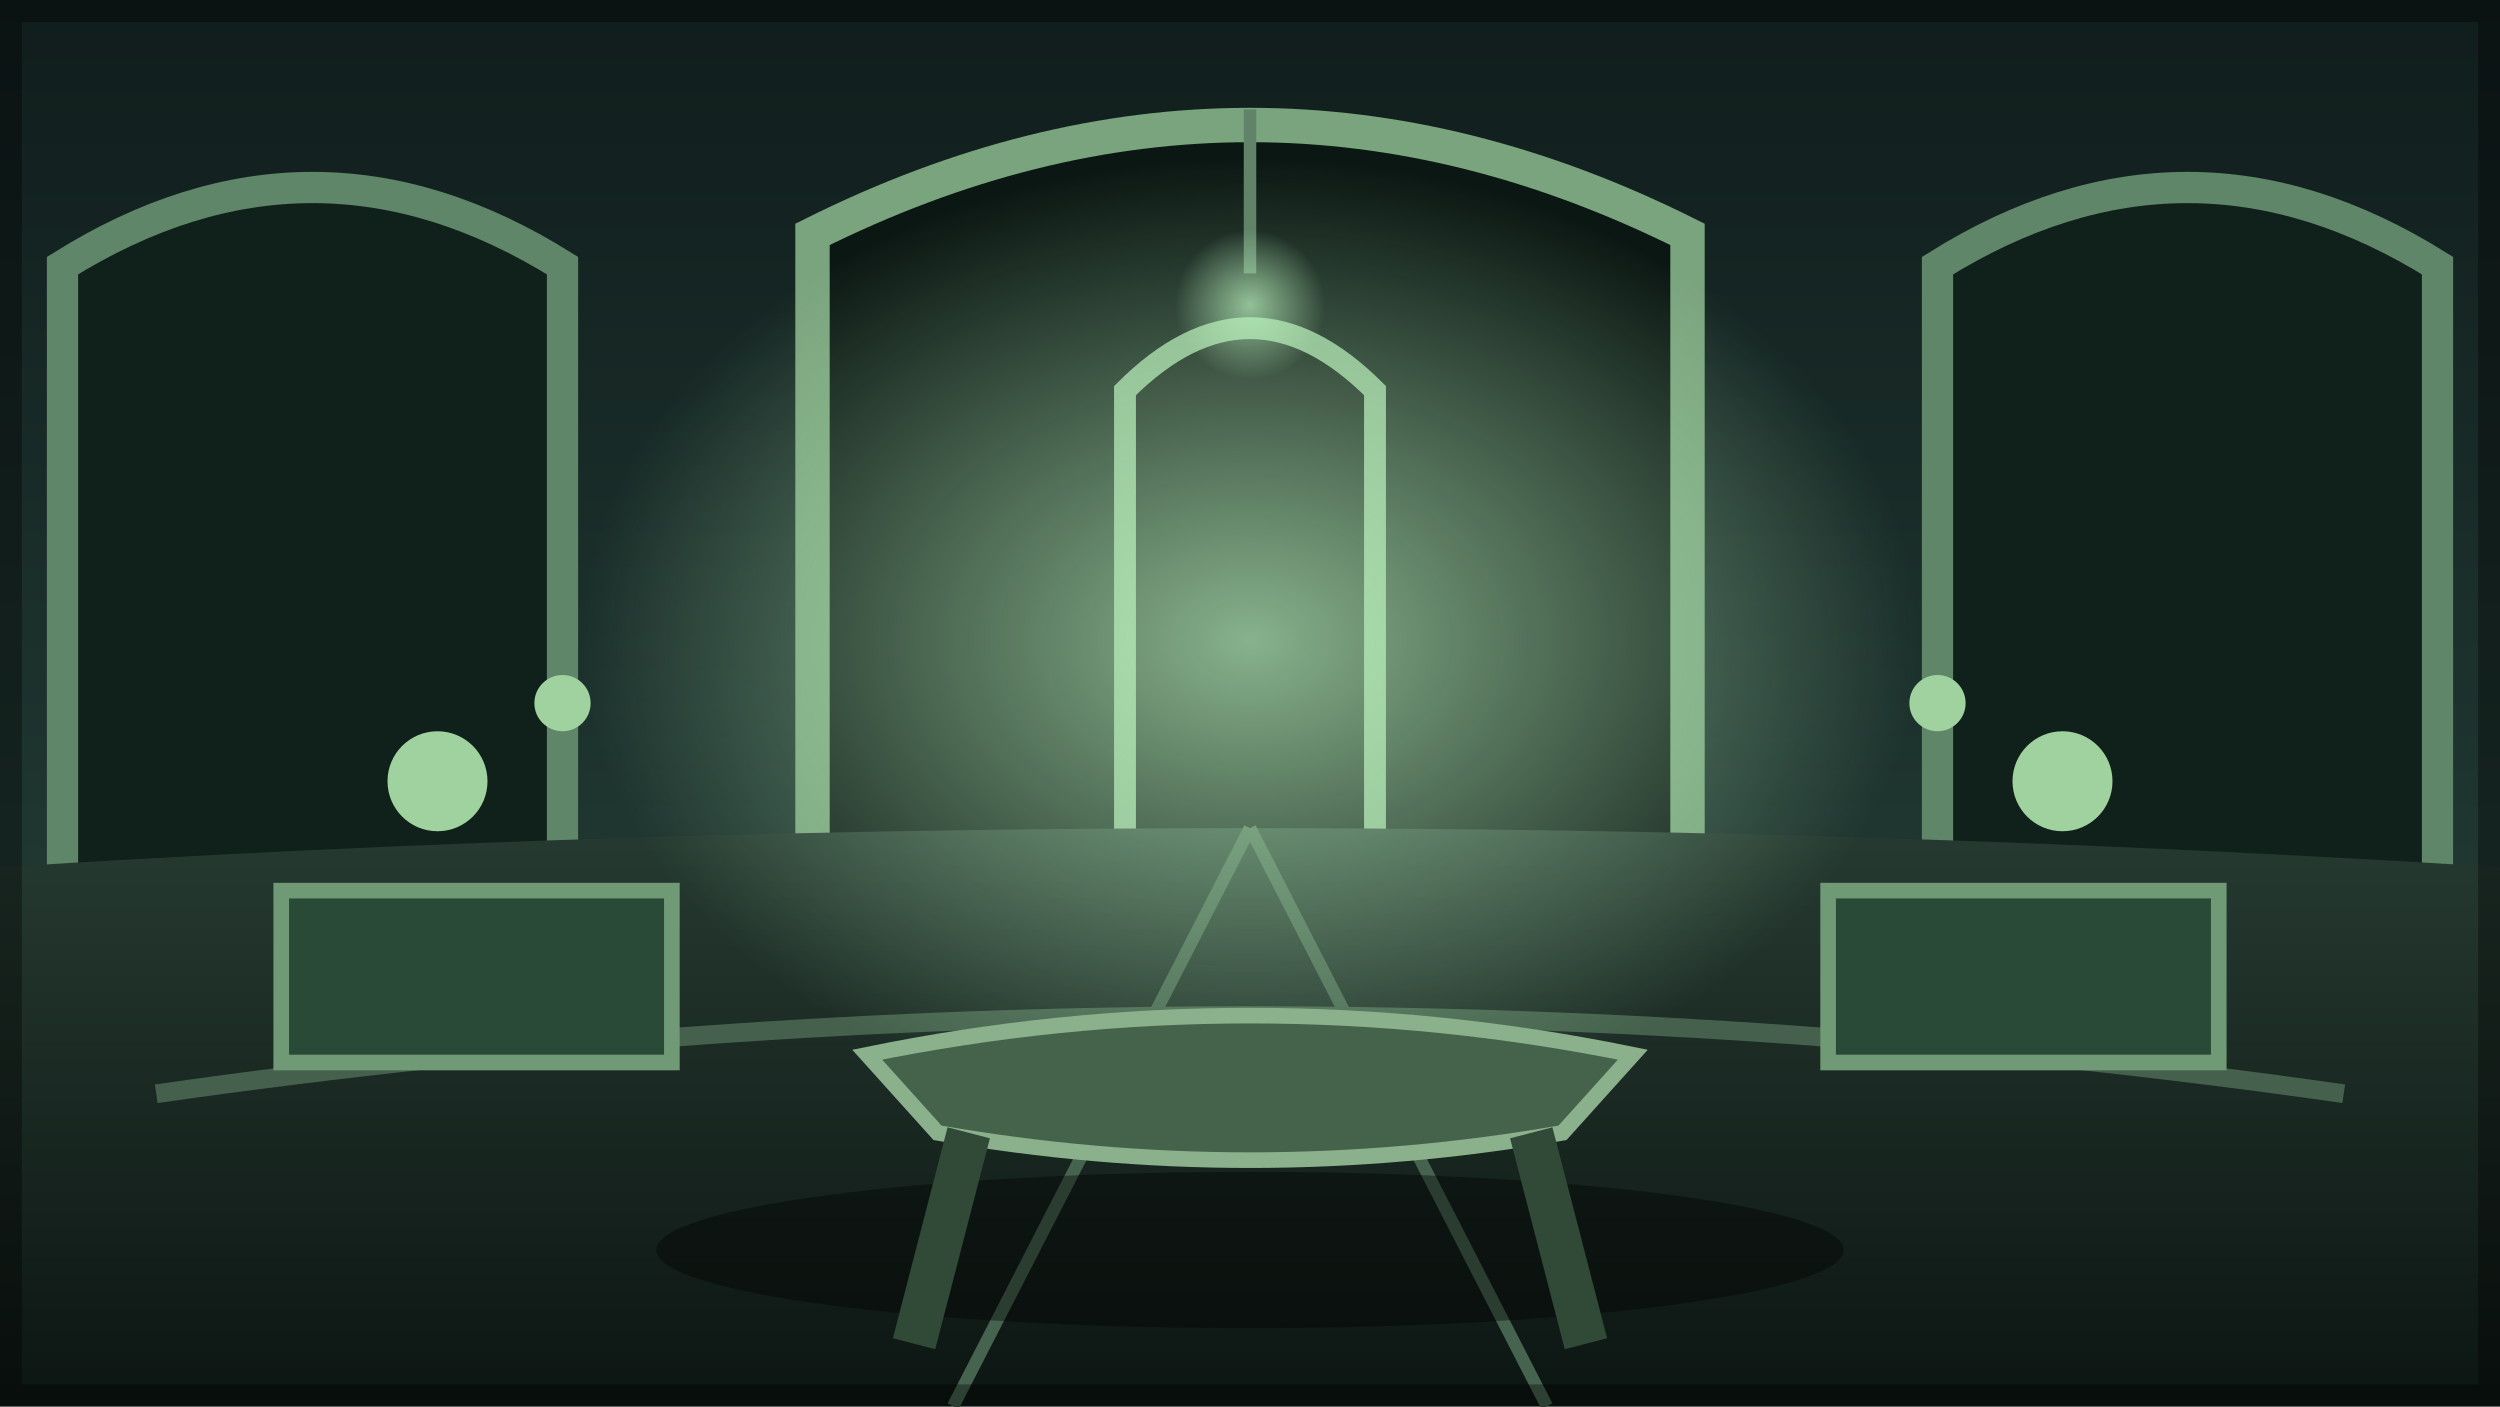
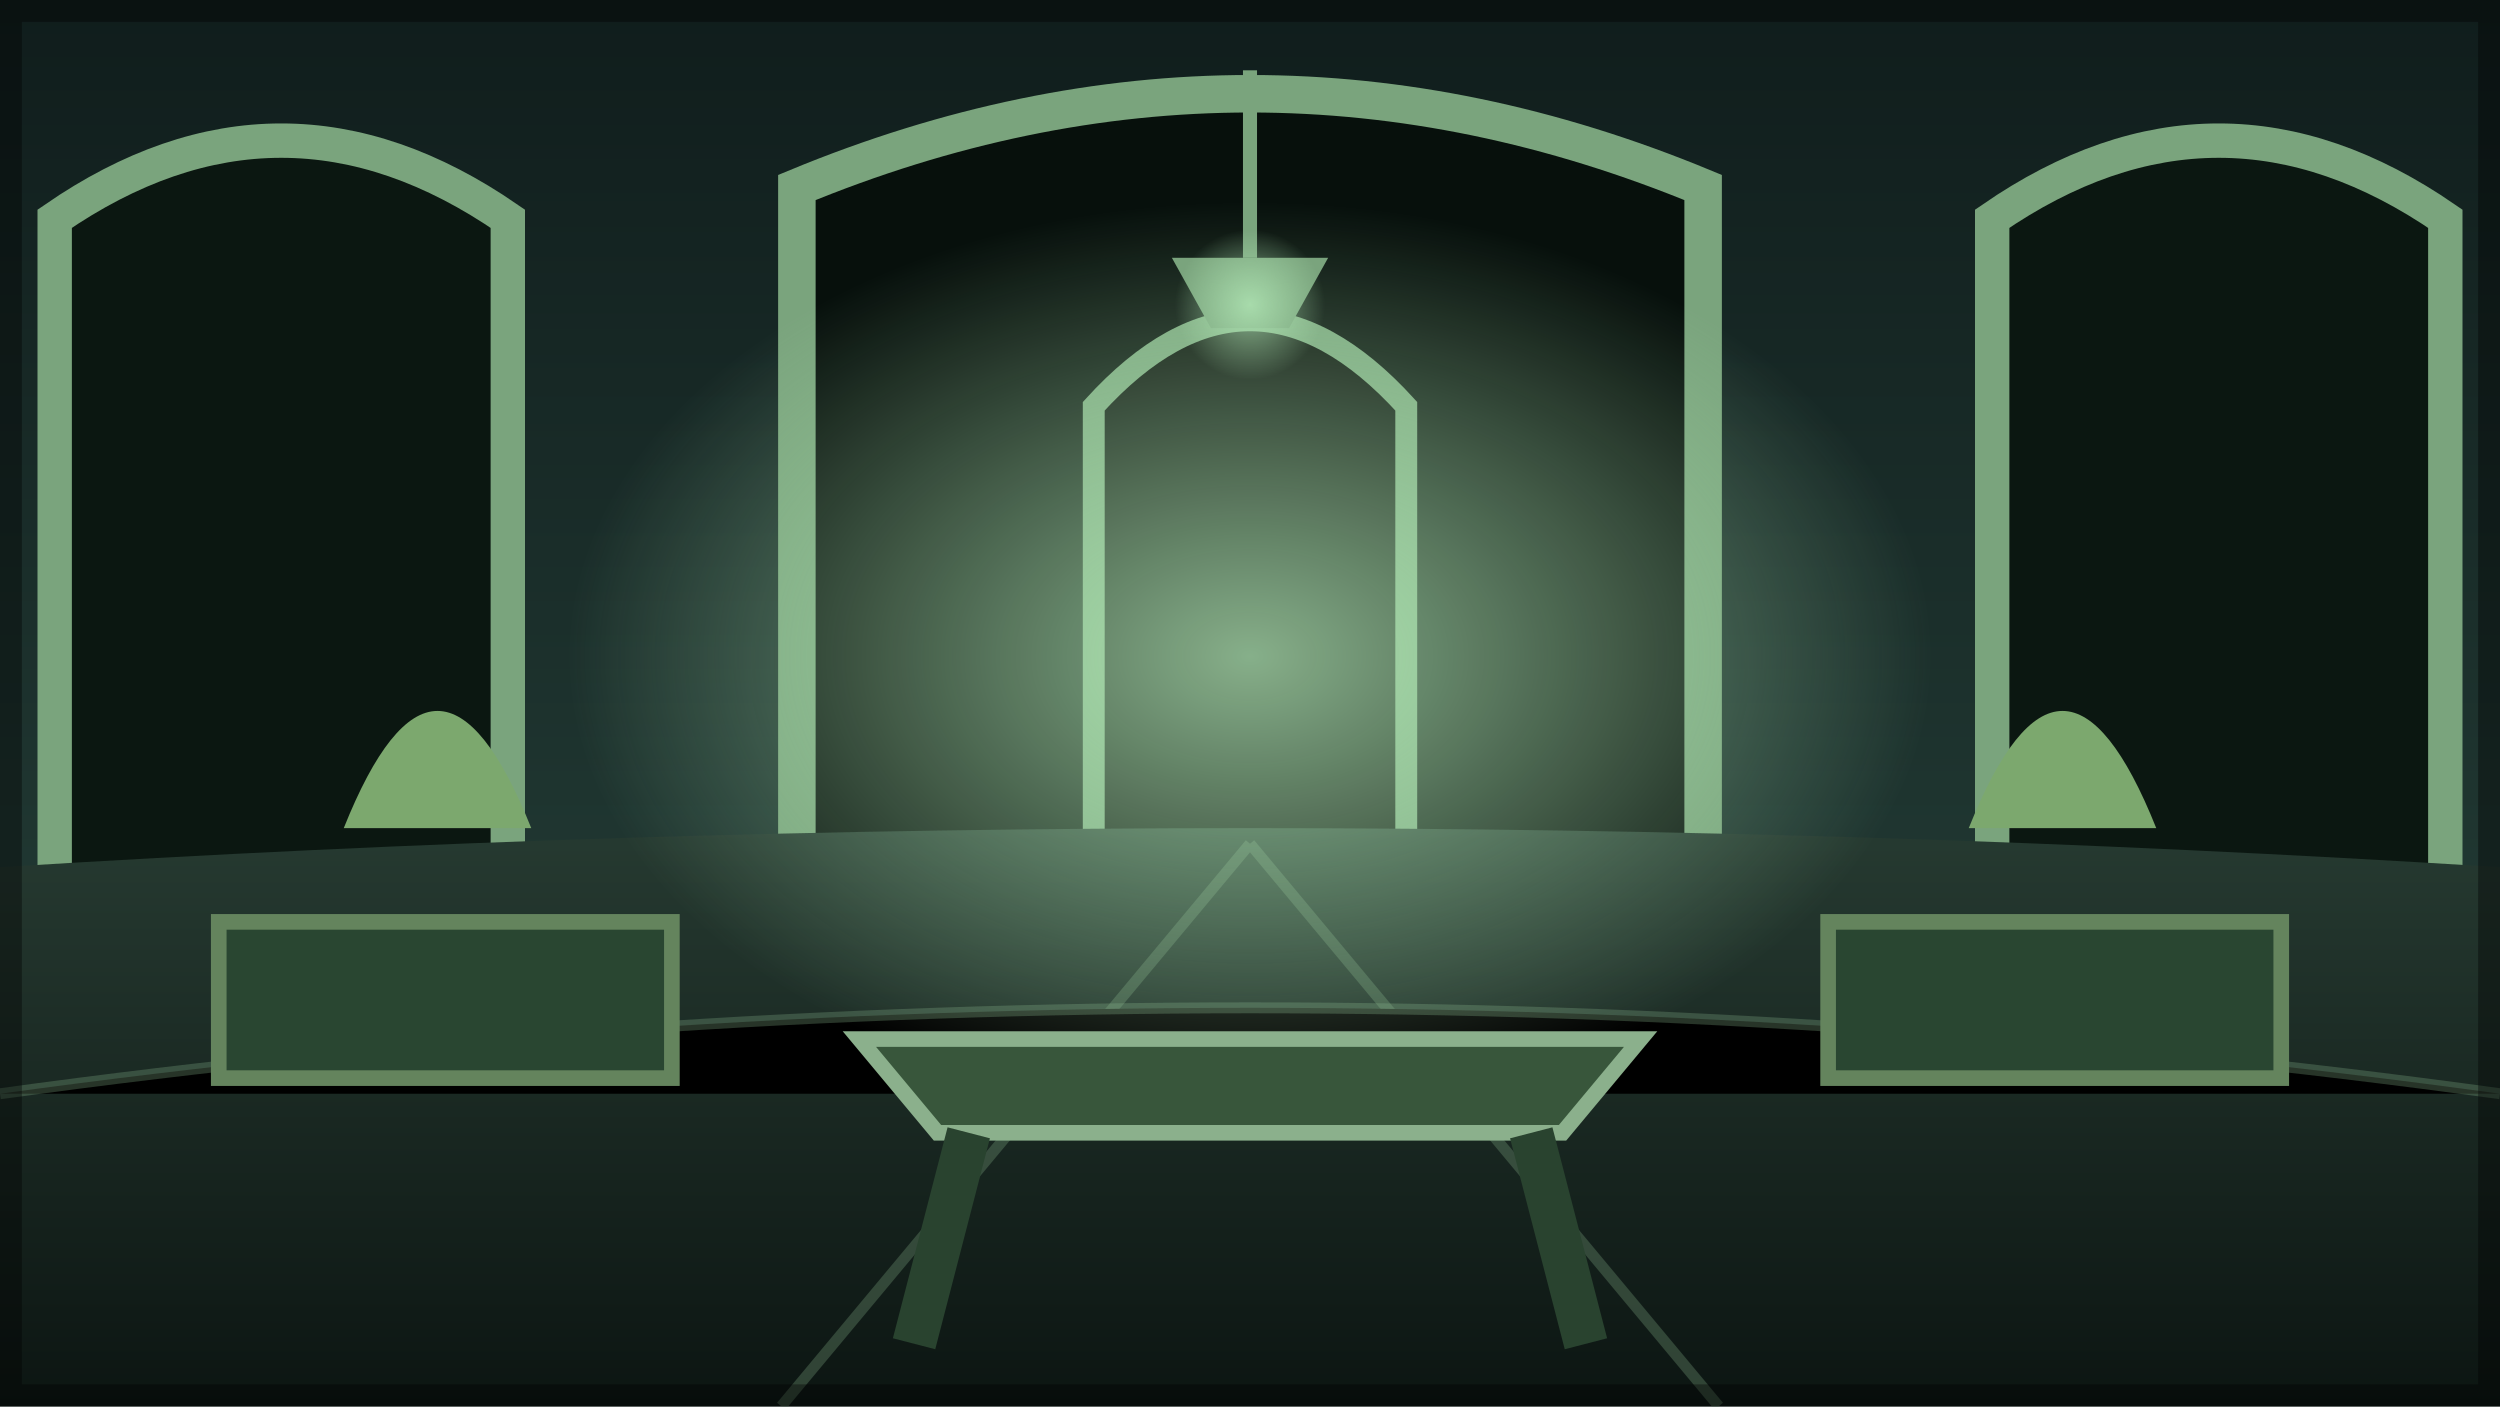
<svg xmlns="http://www.w3.org/2000/svg" width="1600" height="900" viewBox="0 0 1600 900">
  <defs>
-     <linearGradient id="wall" x1="0" y1="0" x2="0" y2="1">
+     <linearGradient id="w" x2="0" y2="1">
      <stop stop-color="#101d1c" />
      <stop offset="1" stop-color="#29463e" />
    </linearGradient>
-     <linearGradient id="floor" x1="0" y1="0" x2="0" y2="1">
+     <linearGradient id="f" x2="0" y2="1">
      <stop stop-color="#263a31" />
      <stop offset="1" stop-color="#0c1512" />
    </linearGradient>
-     <linearGradient id="metal" x1="0" y1="0" x2="1" y2="1">
-       <stop stop-color="#a5c08e" />
-       <stop offset=".55" stop-color="#55775d" />
-       <stop offset="1" stop-color="#263d2d" />
-     </linearGradient>
-     <radialGradient id="glow">
+     <radialGradient id="g">
      <stop stop-color="#b9f0bd" stop-opacity=".72" />
      <stop offset="1" stop-color="#b9f0bd" stop-opacity="0" />
    </radialGradient>
-     <filter id="shadow">
-       <feGaussianBlur stdDeviation="14" />
-     </filter>
  </defs>
-   <rect width="1600" height="900" fill="url(#wall)" />
-   <path d="M40 560V170Q200 70 360 170V560M1240 560V170Q1400 70 1560 170V560" fill="#10201a" stroke="#5f8668" stroke-width="20" />
-   <path d="M520 560V150Q800 10 1080 150V560" fill="#0b1713" stroke="#7aa47d" stroke-width="22" />
-   <path d="M720 560V250Q800 170 880 250V560" fill="#07100d" stroke="#8ab58c" stroke-width="14" />
-   <path d="M0 555 Q800 505 1600 555 V900 H0Z" fill="url(#floor)" />
-   <path d="M800 530L610 900M800 530L990 900" stroke="#46634f" stroke-width="8" />
-   <path d="M100 700Q800 600 1500 700" fill="none" stroke="#45614d" stroke-width="12" />
-   <ellipse cx="800" cy="410" rx="430" ry="310" fill="url(#glow)" />
-   <path d="M800 70V175" stroke="#618469" stroke-width="8" />
-   <circle cx="800" cy="195" r="48" fill="url(#glow)" />
-   <ellipse cx="800" cy="800" rx="380" ry="50" fill="#000" opacity=".38" />
-   <path d="M555 675Q800 625 1045 675L1000 725Q800 760 600 725Z" fill="#45624b" stroke="#8bb08c" stroke-width="10" />
-   <path d="M620 725L585 860M980 725L1015 860" stroke="#304a37" stroke-width="28" />
-   <path d="M180 570H430V680H180ZM1170 570H1420V680H1170Z" fill="#294a36" stroke="#6f9a75" stroke-width="10" />
-   <g fill="#9fd29f">
-     <circle cx="280" cy="500" r="32" />
-     <circle cx="1320" cy="500" r="32" />
-     <circle cx="360" cy="450" r="18" />
-     <circle cx="1240" cy="450" r="18" />
+   <rect width="1600" height="900" fill="url(#w)" />
+   <path d="M35 555V140Q180 40 325 140V555" fill="#0b1711" stroke="#7aa47d" stroke-width="22" />
+   <path d="M1275 555V140Q1420 40 1565 140V555" fill="#0b1711" stroke="#7aa47d" stroke-width="22" />
+   <path d="M510 555V120Q800 0 1090 120V555" fill="#07100c" stroke="#7aa47d" stroke-width="24" />
+   <path d="M700 555V260Q800 150 900 260V555" fill="#050a07" stroke="#7aa47d" stroke-width="14" />
+   <path d="M0 555Q800 505 1600 555V900H0Z" fill="url(#f)" />
+   <g stroke="#7aa47d" stroke-opacity=".32" stroke-width="7">
+     <path d="M800 540L500 900M800 540L1100 900" />
+     <path d="M0 700Q800 590 1600 700" />
  </g>
-   <rect x="0" y="0" width="1600" height="900" fill="none" stroke="#000" stroke-opacity=".35" stroke-width="28" />
+   <ellipse cx="800" cy="420" rx="440" ry="290" fill="url(#g)" />
+   <path d="M800 45V165" stroke="#7aa47d" stroke-width="9" />
+   <path d="M750 165H850L825 210H775Z" fill="#7aa47d" />
+   <circle cx="800" cy="195" r="48" fill="url(#g)" />
+   <path d="M550 665H1050L1000 725H600Z" fill="#38563b" stroke="#8bb08c" stroke-width="10" />
+   <path d="M620 725L585 860M980 725L1015 860" stroke="#29432f" stroke-width="28" />
+   <path d="M140 590H430V690H140ZM1170 590H1460V690H1170Z" fill="#294631" stroke="#64845d" stroke-width="10" />
+   <g fill="#7ca86e">
+     <path d="M220 530Q280 380 340 530Z" />
+     <path d="M1260 530Q1320 380 1380 530Z" />
+   </g>
+   <rect width="1600" height="900" fill="none" stroke="#000" stroke-opacity=".38" stroke-width="28" />
</svg>
